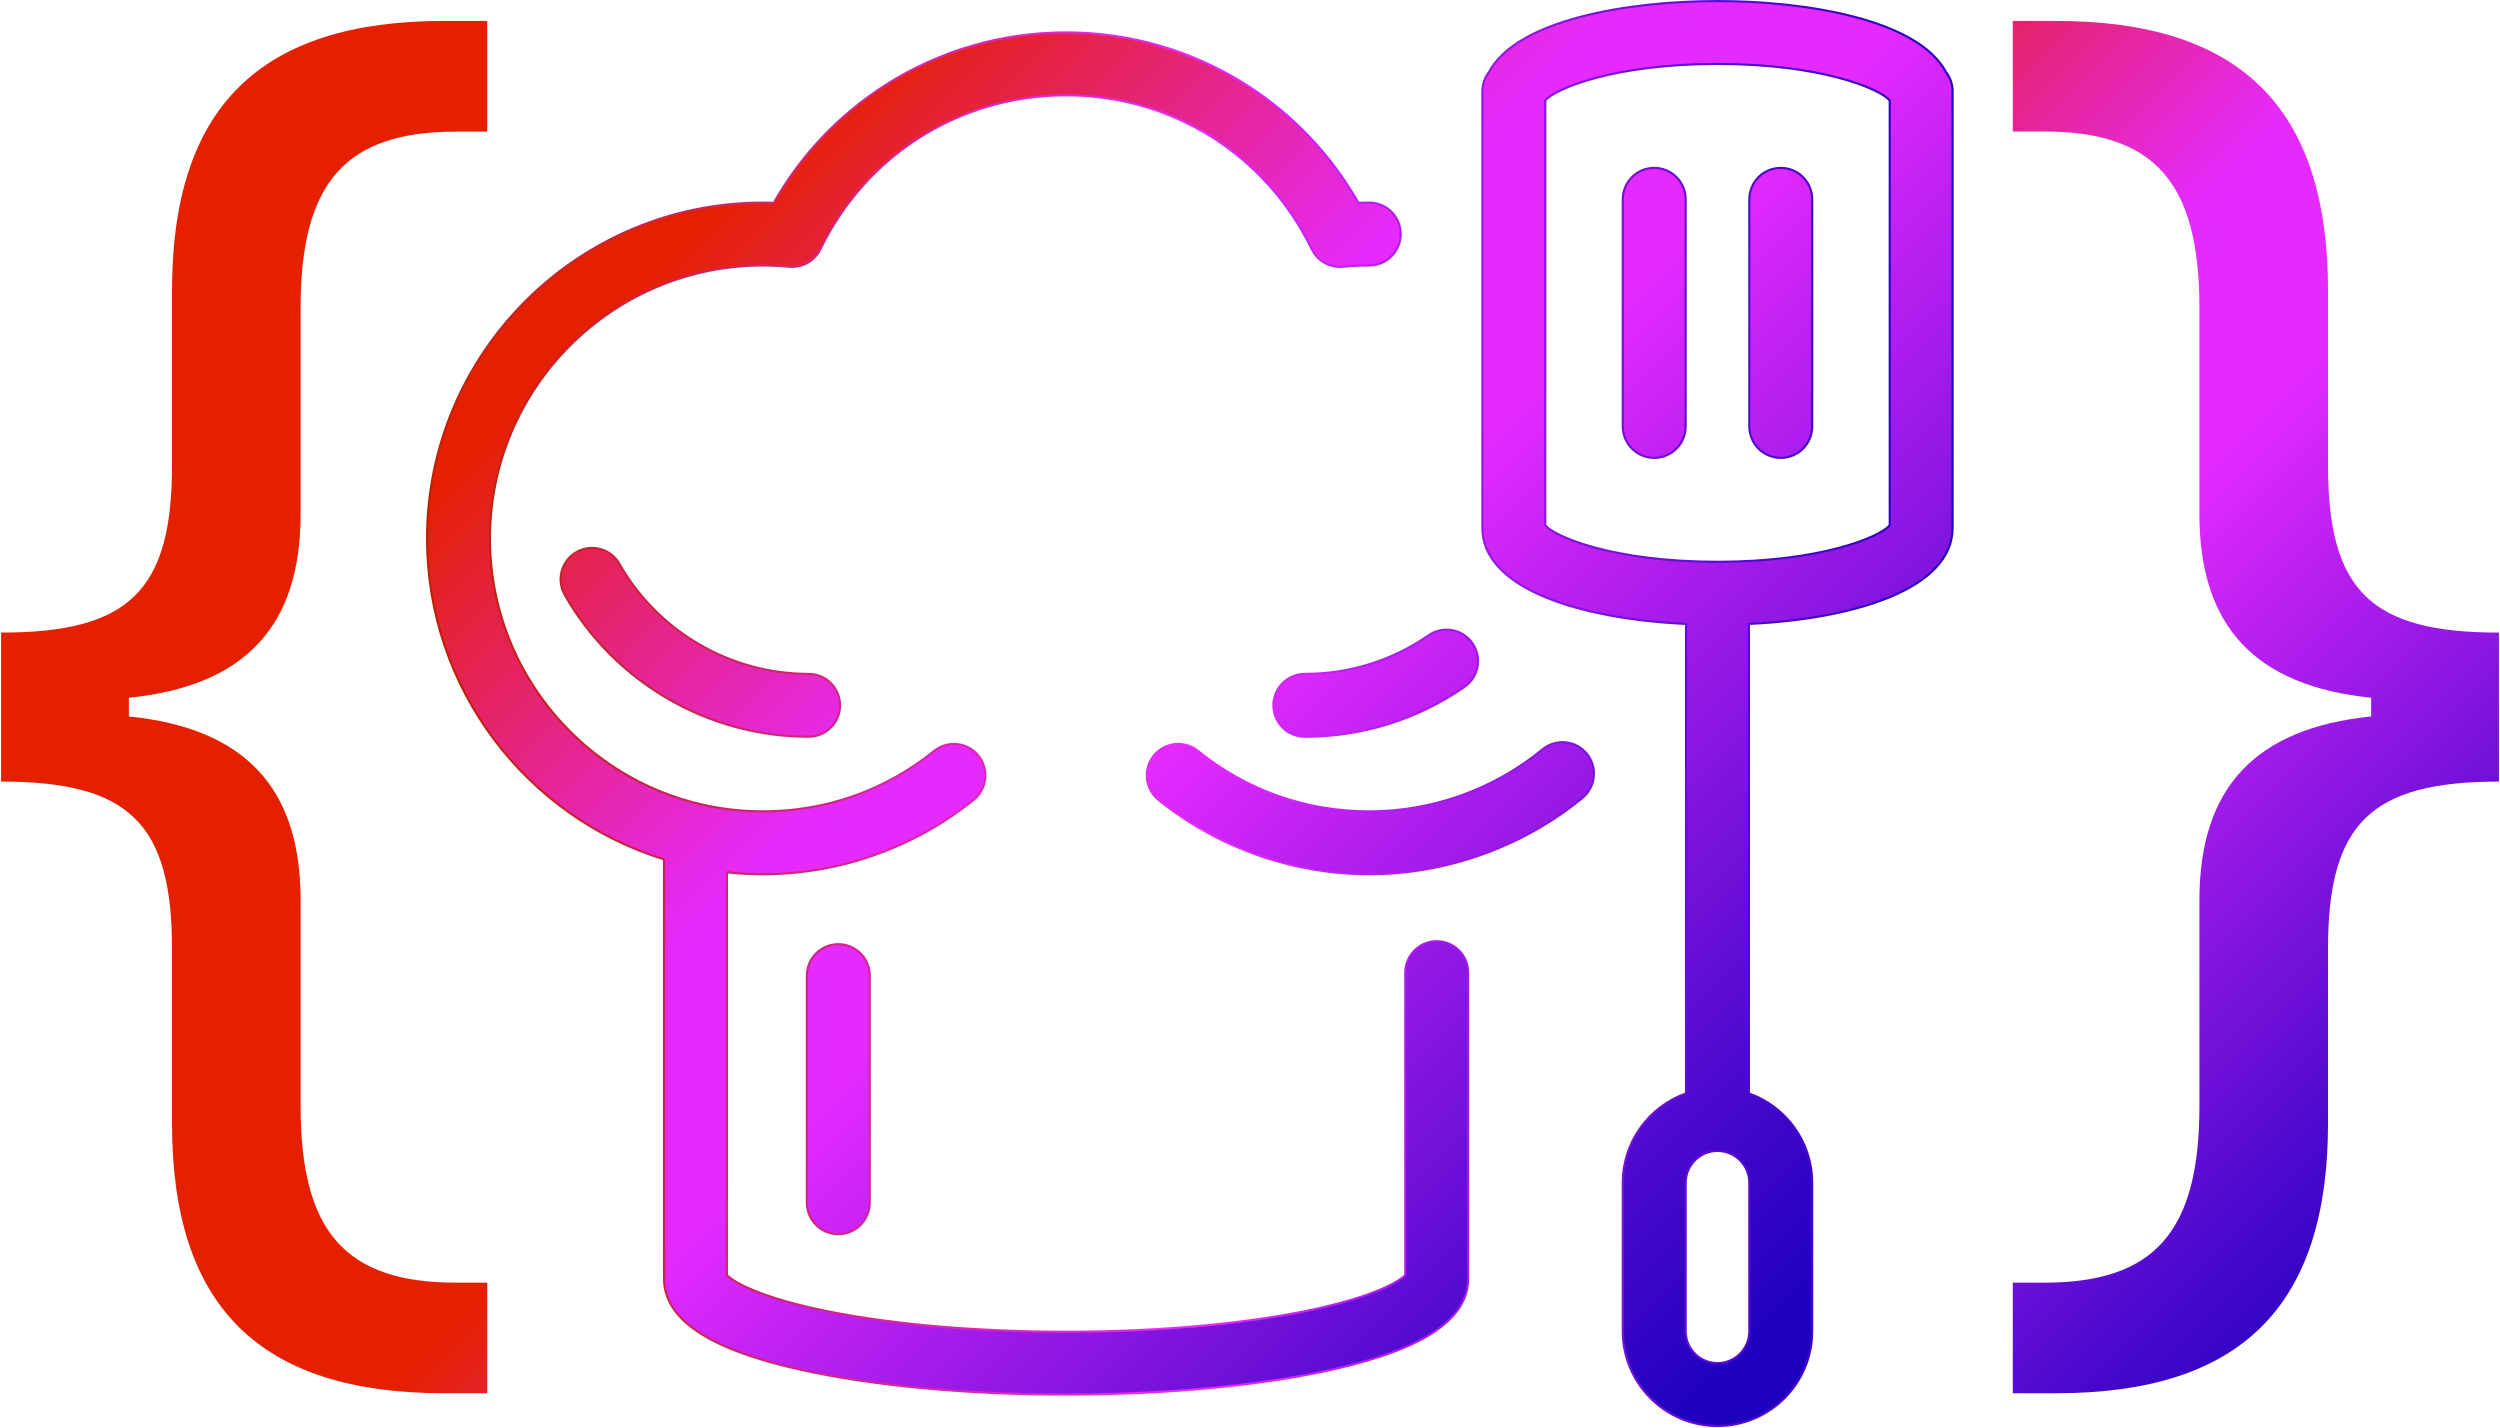
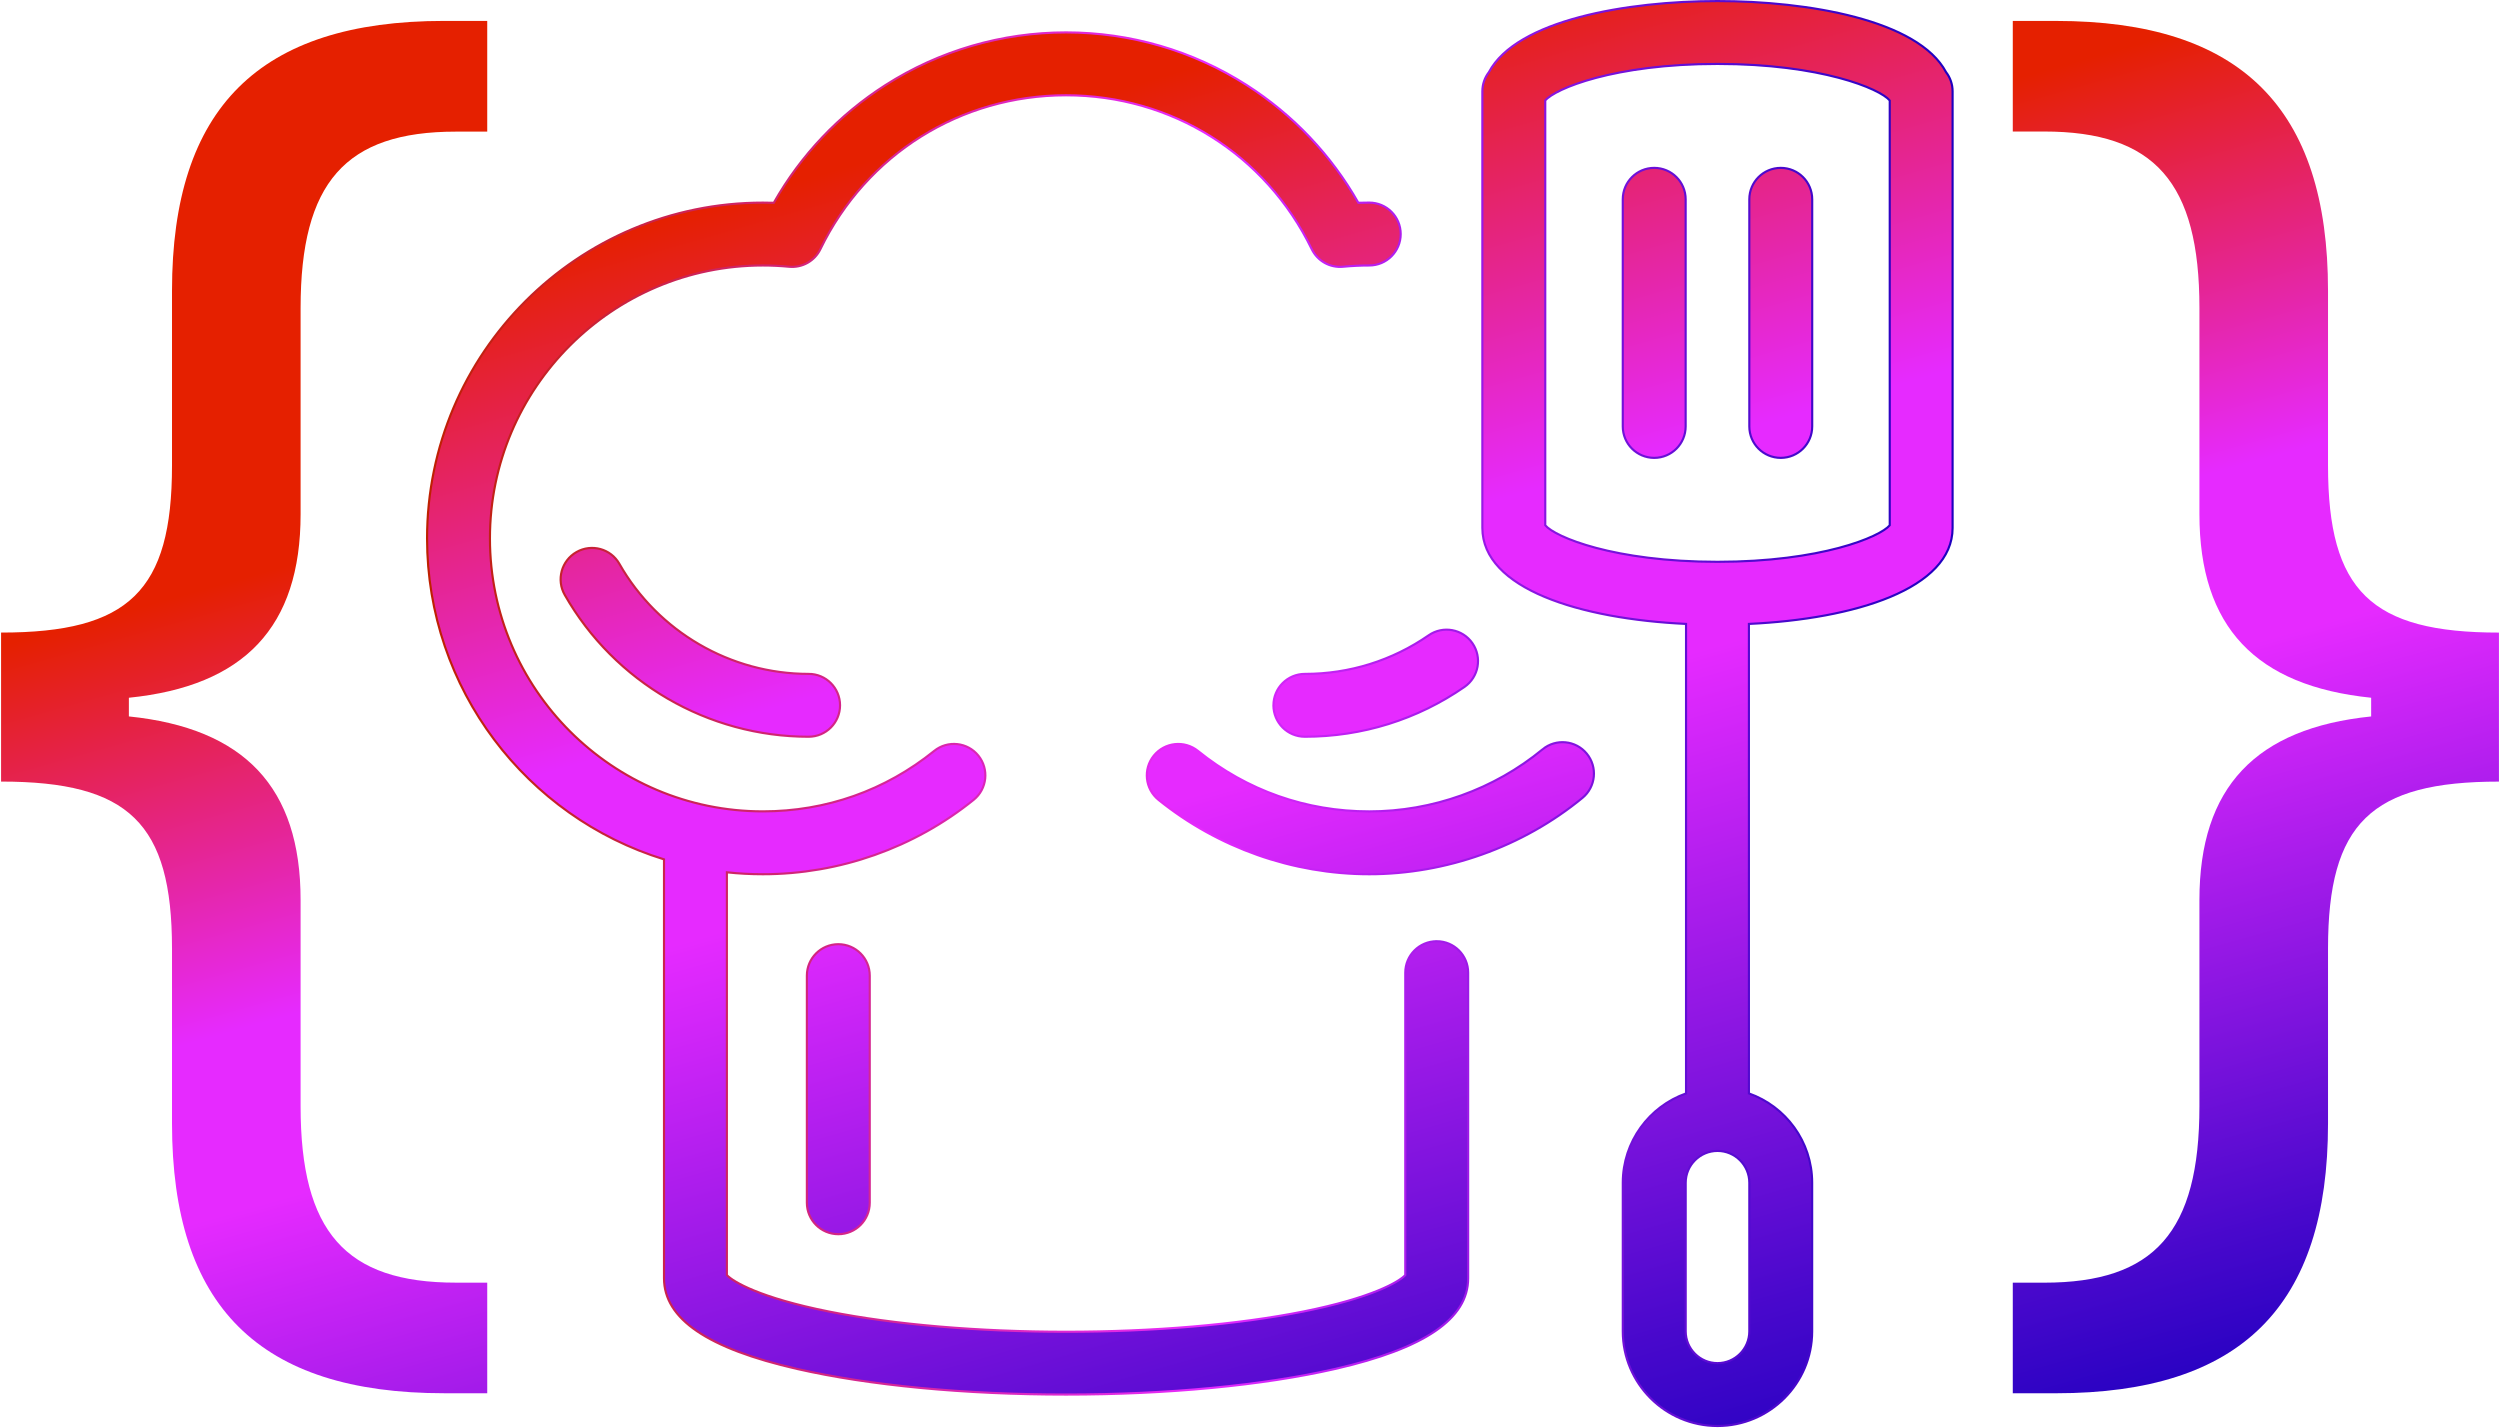
- <svg xmlns="http://www.w3.org/2000/svg" xmlns:xlink="http://www.w3.org/1999/xlink" id="Capa_1" viewBox="0 0 1163.35 664.07">
+ <svg xmlns="http://www.w3.org/2000/svg" id="Capa_1" viewBox="0 0 1163.35 664.07">
  <defs>
    <style>.cls-1{fill:url(#linear-gradient-3);stroke-width:0px;}.cls-2{fill:url(#linear-gradient);stroke:url(#linear-gradient-2);stroke-miterlimit:10;}</style>
-     <linearGradient id="linear-gradient" x1="336.71" y1="47.97" x2="884.88" y2="596.14" gradientUnits="userSpaceOnUse">
+     <linearGradient id="linear-gradient" x1="512.04" y1="654.42" x2="726.07" y2="-90.67" gradientTransform="translate(0 666) scale(1 -1)" gradientUnits="userSpaceOnUse">
      <stop offset=".04" stop-color="#e52000" />
      <stop offset=".18" stop-color="#e52478" />
      <stop offset=".34" stop-color="#e62aff" />
      <stop offset=".46" stop-color="#e62aff" />
      <stop offset=".59" stop-color="#b11eee" />
      <stop offset=".85" stop-color="#4808cc" />
      <stop offset=".97" stop-color="#1e00bf" />
    </linearGradient>
-     <linearGradient id="linear-gradient-2" x1="198.23" y1="332.04" x2="909.12" y2="332.04" gradientUnits="userSpaceOnUse">
+     <linearGradient id="linear-gradient-2" x1="198.23" y1="333.96" x2="909.12" y2="333.96" gradientTransform="translate(0 666) scale(1 -1)" gradientUnits="userSpaceOnUse">
      <stop offset="0" stop-color="#bf2000" />
      <stop offset=".51" stop-color="#e62aff" />
      <stop offset=".63" stop-color="#b11eee" />
      <stop offset=".89" stop-color="#4808cc" />
      <stop offset="1" stop-color="#1e00bf" />
    </linearGradient>
-     <linearGradient id="linear-gradient-3" x1="520.81" y1="268.18" x2="1008.46" y2="755.83" xlink:href="#linear-gradient" />
+     <linearGradient id="linear-gradient-3" x1="524.23" y1="540.83" x2="706.7" y2="-106.7" gradientTransform="translate(0 666) scale(1 -1)" gradientUnits="userSpaceOnUse">
+       <stop offset=".04" stop-color="#e52000" />
+       <stop offset=".18" stop-color="#e52478" />
+       <stop offset=".34" stop-color="#e62aff" />
+       <stop offset=".46" stop-color="#e62aff" />
+       <stop offset=".59" stop-color="#b11eee" />
+       <stop offset=".85" stop-color="#4808cc" />
+       <stop offset=".97" stop-color="#1e00bf" />
+     </linearGradient>
  </defs>
-   <path class="cls-2" d="M376.28,313.58c8.08,0,14.63,6.55,14.63,14.63s-6.55,14.63-14.63,14.63c-46.81,0-90.29-25.29-113.48-66-4-7.02-1.55-15.95,5.47-19.95,7.02-4,15.95-1.55,19.95,5.47,18,31.6,51.75,51.23,88.07,51.23ZM375.47,454v105.69c0,8.08,6.55,14.63,14.63,14.63s14.63-6.55,14.63-14.63v-105.69c0-8.08-6.55-14.63-14.63-14.63s-14.63,6.55-14.63,14.63ZM592.57,328.21c0,8.08,6.55,14.63,14.63,14.63,26.71,0,52.4-8.02,74.29-23.19,6.64-4.6,8.29-13.71,3.69-20.35-4.6-6.64-13.72-8.29-20.35-3.69-16.97,11.76-36.89,17.98-57.62,17.98-8.08,0-14.63,6.55-14.63,14.63ZM668.56,437.99c-8.08,0-14.63,6.55-14.63,14.63v140.73c-2.86,3.05-15.28,10.53-47.45,16.95-30.46,6.07-69.66,9.42-110.39,9.42s-79.93-3.35-110.39-9.42c-32.17-6.41-44.59-13.9-47.45-16.95v-187.42c5.5.59,11.09.89,16.75.89,35.6,0,70.44-12.3,98.09-34.63,6.28-5.07,7.27-14.28,2.19-20.57-5.07-6.28-14.28-7.27-20.57-2.19-22.79,18.4-50.36,28.13-79.71,28.13-70.03,0-127.01-56.98-127.01-127.01s56.98-127.01,127.01-127.01c4.01,0,8.12.2,12.22.59,6.09.58,11.88-2.68,14.54-8.17,21.45-44.18,65.26-71.62,114.32-71.62s92.88,27.44,114.33,71.62c2.67,5.49,8.47,8.75,14.54,8.17,4.1-.39,8.21-.59,12.22-.59,8.08,0,14.63-6.55,14.63-14.63s-6.55-14.63-14.63-14.63c-1.68,0-3.38.03-5.08.08-12.56-22.17-30.38-40.98-51.97-54.78-25.08-16.03-54.14-24.5-84.04-24.5s-58.95,8.47-84.04,24.51c-21.6,13.8-39.41,32.61-51.97,54.78-1.7-.06-3.4-.08-5.08-.08-86.16,0-156.26,70.1-156.26,156.26,0,70.16,46.48,129.67,110.26,149.35v194.95c0,18.85,20.24,32.64,61.88,42.17,33.62,7.69,78.08,11.93,125.22,11.93s91.6-4.24,125.22-11.93c41.64-9.53,61.88-23.33,61.88-42.17v-142.24c0-8.08-6.55-14.63-14.63-14.63ZM828.66,78.12c-8.08,0-14.63,6.55-14.63,14.63v105.69c0,8.08,6.55,14.63,14.63,14.63s14.63-6.55,14.63-14.63v-105.69c0-8.08-6.55-14.63-14.63-14.63ZM717.81,348.7c-22.63,18.61-51.26,28.87-80.63,28.87s-56.92-9.73-79.71-28.13c-6.28-5.07-15.49-4.09-20.57,2.19-5.07,6.28-4.09,15.49,2.19,20.57,27.66,22.33,62.49,34.62,98.09,34.62s71.36-12.62,99.21-35.53c6.24-5.13,7.14-14.35,2-20.59-5.13-6.24-14.35-7.14-20.59-2ZM908.62,42.51v203.15c0,28.31-45.53,42.38-94.78,44.68v218.47c17.13,6.05,29.43,22.39,29.43,41.56v69.14c0,24.29-19.77,44.06-44.06,44.06s-44.06-19.76-44.06-44.06v-69.14c0-19.17,12.31-35.52,29.43-41.56v-218.47c-49.24-2.3-94.78-16.37-94.78-44.68V42.51c0-3.35,1.13-6.45,3.03-8.91C705.76,9.27,757.16.5,799.22.5s93.43,8.77,106.36,33.08c1.91,2.47,3.04,5.57,3.04,8.93ZM799.22,535.57h0c-8.16,0-14.8,6.64-14.8,14.81v69.14c0,8.16,6.64,14.8,14.8,14.8s14.81-6.64,14.81-14.8v-69.14c0-8.16-6.64-14.81-14.81-14.81ZM879.37,46.76c-4.5-5.41-31.9-17.01-80.15-17.01s-75.63,11.59-80.15,17v197.68c4.53,5.42,31.92,17,80.15,17s75.62-11.58,80.15-17V46.76ZM769.77,78.12c-8.08,0-14.63,6.55-14.63,14.63v105.69c0,8.08,6.55,14.63,14.63,14.63s14.63-6.55,14.63-14.63v-105.69c0-8.08-6.55-14.63-14.63-14.63Z" />
+   <path class="cls-2" d="M376.28,313.58c8.08,0,14.63,6.55,14.63,14.63s-6.55,14.63-14.63,14.63c-46.81,0-90.29-25.29-113.48-66-4-7.02-1.55-15.95,5.47-19.95s15.95-1.55,19.95,5.47c18,31.6,51.75,51.23,88.07,51.23h-.01ZM375.47,454v105.69c0,8.08,6.55,14.63,14.63,14.63s14.63-6.55,14.63-14.63v-105.69c0-8.08-6.55-14.63-14.63-14.63s-14.63,6.55-14.63,14.63ZM592.57,328.21c0,8.08,6.55,14.63,14.63,14.63,26.71,0,52.4-8.02,74.29-23.19,6.64-4.6,8.29-13.71,3.69-20.35s-13.72-8.29-20.35-3.69c-16.97,11.76-36.89,17.98-57.62,17.98-8.08,0-14.63,6.55-14.63,14.63h-.01ZM668.56,437.99c-8.08,0-14.63,6.55-14.63,14.63v140.73c-2.86,3.05-15.28,10.53-47.45,16.95-30.46,6.07-69.66,9.42-110.39,9.42s-79.93-3.35-110.39-9.42c-32.17-6.41-44.59-13.9-47.45-16.95v-187.42c5.5.59,11.09.89,16.75.89,35.6,0,70.44-12.3,98.09-34.63,6.28-5.07,7.27-14.28,2.19-20.57-5.07-6.28-14.28-7.27-20.57-2.19-22.79,18.4-50.36,28.13-79.71,28.13-70.03,0-127.01-56.98-127.01-127.01s56.98-127.01,127.01-127.01c4.01,0,8.12.2,12.22.59,6.09.58,11.88-2.68,14.54-8.17,21.45-44.18,65.26-71.62,114.32-71.62s92.88,27.44,114.33,71.62c2.67,5.49,8.47,8.75,14.54,8.17,4.1-.39,8.21-.59,12.22-.59,8.08,0,14.63-6.55,14.63-14.63s-6.55-14.63-14.63-14.63c-1.68,0-3.38.03-5.08.08-12.56-22.17-30.38-40.98-51.97-54.78-25.08-16.03-54.14-24.5-84.04-24.5s-58.95,8.47-84.04,24.51c-21.6,13.8-39.41,32.61-51.97,54.78-1.7-.06-3.4-.08-5.08-.08-86.16,0-156.26,70.1-156.26,156.26,0,70.16,46.48,129.67,110.26,149.35v194.95c0,18.85,20.24,32.64,61.88,42.17,33.62,7.69,78.08,11.93,125.22,11.93s91.6-4.24,125.22-11.93c41.64-9.53,61.88-23.33,61.88-42.17v-142.24c0-8.08-6.55-14.63-14.63-14.63h0ZM828.66,78.12c-8.08,0-14.63,6.55-14.63,14.63v105.69c0,8.08,6.55,14.63,14.63,14.63s14.63-6.55,14.63-14.63v-105.69c0-8.08-6.55-14.63-14.63-14.63ZM717.81,348.7c-22.63,18.61-51.26,28.87-80.63,28.87s-56.92-9.73-79.71-28.13c-6.28-5.07-15.49-4.09-20.57,2.19-5.07,6.28-4.09,15.49,2.19,20.57,27.66,22.33,62.49,34.62,98.09,34.62s71.36-12.62,99.21-35.53c6.24-5.13,7.14-14.35,2-20.59-5.13-6.24-14.35-7.14-20.59-2h.01ZM908.62,42.51v203.15c0,28.31-45.53,42.38-94.78,44.68v218.47c17.13,6.05,29.43,22.39,29.43,41.56v69.14c0,24.29-19.77,44.06-44.06,44.06s-44.06-19.76-44.06-44.06v-69.14c0-19.17,12.31-35.52,29.43-41.56v-218.47c-49.24-2.3-94.78-16.37-94.78-44.68V42.51c0-3.35,1.13-6.45,3.03-8.91C705.76,9.27,757.16.5,799.22.5s93.43,8.77,106.36,33.08c1.91,2.47,3.04,5.57,3.04,8.93h0ZM799.22,535.57h0c-8.16,0-14.8,6.64-14.8,14.81v69.14c0,8.16,6.64,14.8,14.8,14.8s14.81-6.64,14.81-14.8v-69.14c0-8.16-6.64-14.81-14.81-14.81ZM879.37,46.76c-4.5-5.41-31.9-17.01-80.15-17.01s-75.63,11.59-80.15,17v197.68c4.53,5.42,31.92,17,80.15,17s75.62-11.58,80.15-17V46.76ZM769.77,78.12c-8.08,0-14.63,6.55-14.63,14.63v105.69c0,8.08,6.55,14.63,14.63,14.63s14.63-6.55,14.63-14.63v-105.69c0-8.08-6.55-14.63-14.63-14.63Z" />
  <path class="cls-1" d="M59.97,333.39v-8.7c53.65-5.44,79.91-32.83,79.91-85.41v-95.93c0-58.4,20.82-82.1,72.28-82.1h14.57V9.73h-20.07c-86.05,0-126.62,40.52-126.62,125.56v81.35c0,58.4-20.07,77.72-79.54,77.72v69.34c59.47,0,79.54,19.32,79.54,77.72v81.35c0,85.04,40.52,125.56,126.62,125.56h20.07v-51.46h-14.57c-51.46,0-72.28-23.7-72.28-82.1v-95.98c0-52.53-26.26-79.91-79.91-85.41M1103.39,324.69v8.7c-53.65,5.5-79.91,32.88-79.91,85.41v95.98c0,58.4-20.82,82.1-72.28,82.1h-14.57v51.46h20.07c86.11,0,126.62-40.52,126.62-125.56v-81.35c0-58.4,20.07-77.72,79.54-77.72v-69.34c-59.47,0-79.54-19.32-79.54-77.72v-81.35c0-85.04-40.57-125.56-126.62-125.56h-20.07v51.46h14.57c51.46,0,72.28,23.7,72.28,82.1v95.98c0,52.53,26.26,79.91,79.91,85.41" />
</svg>
